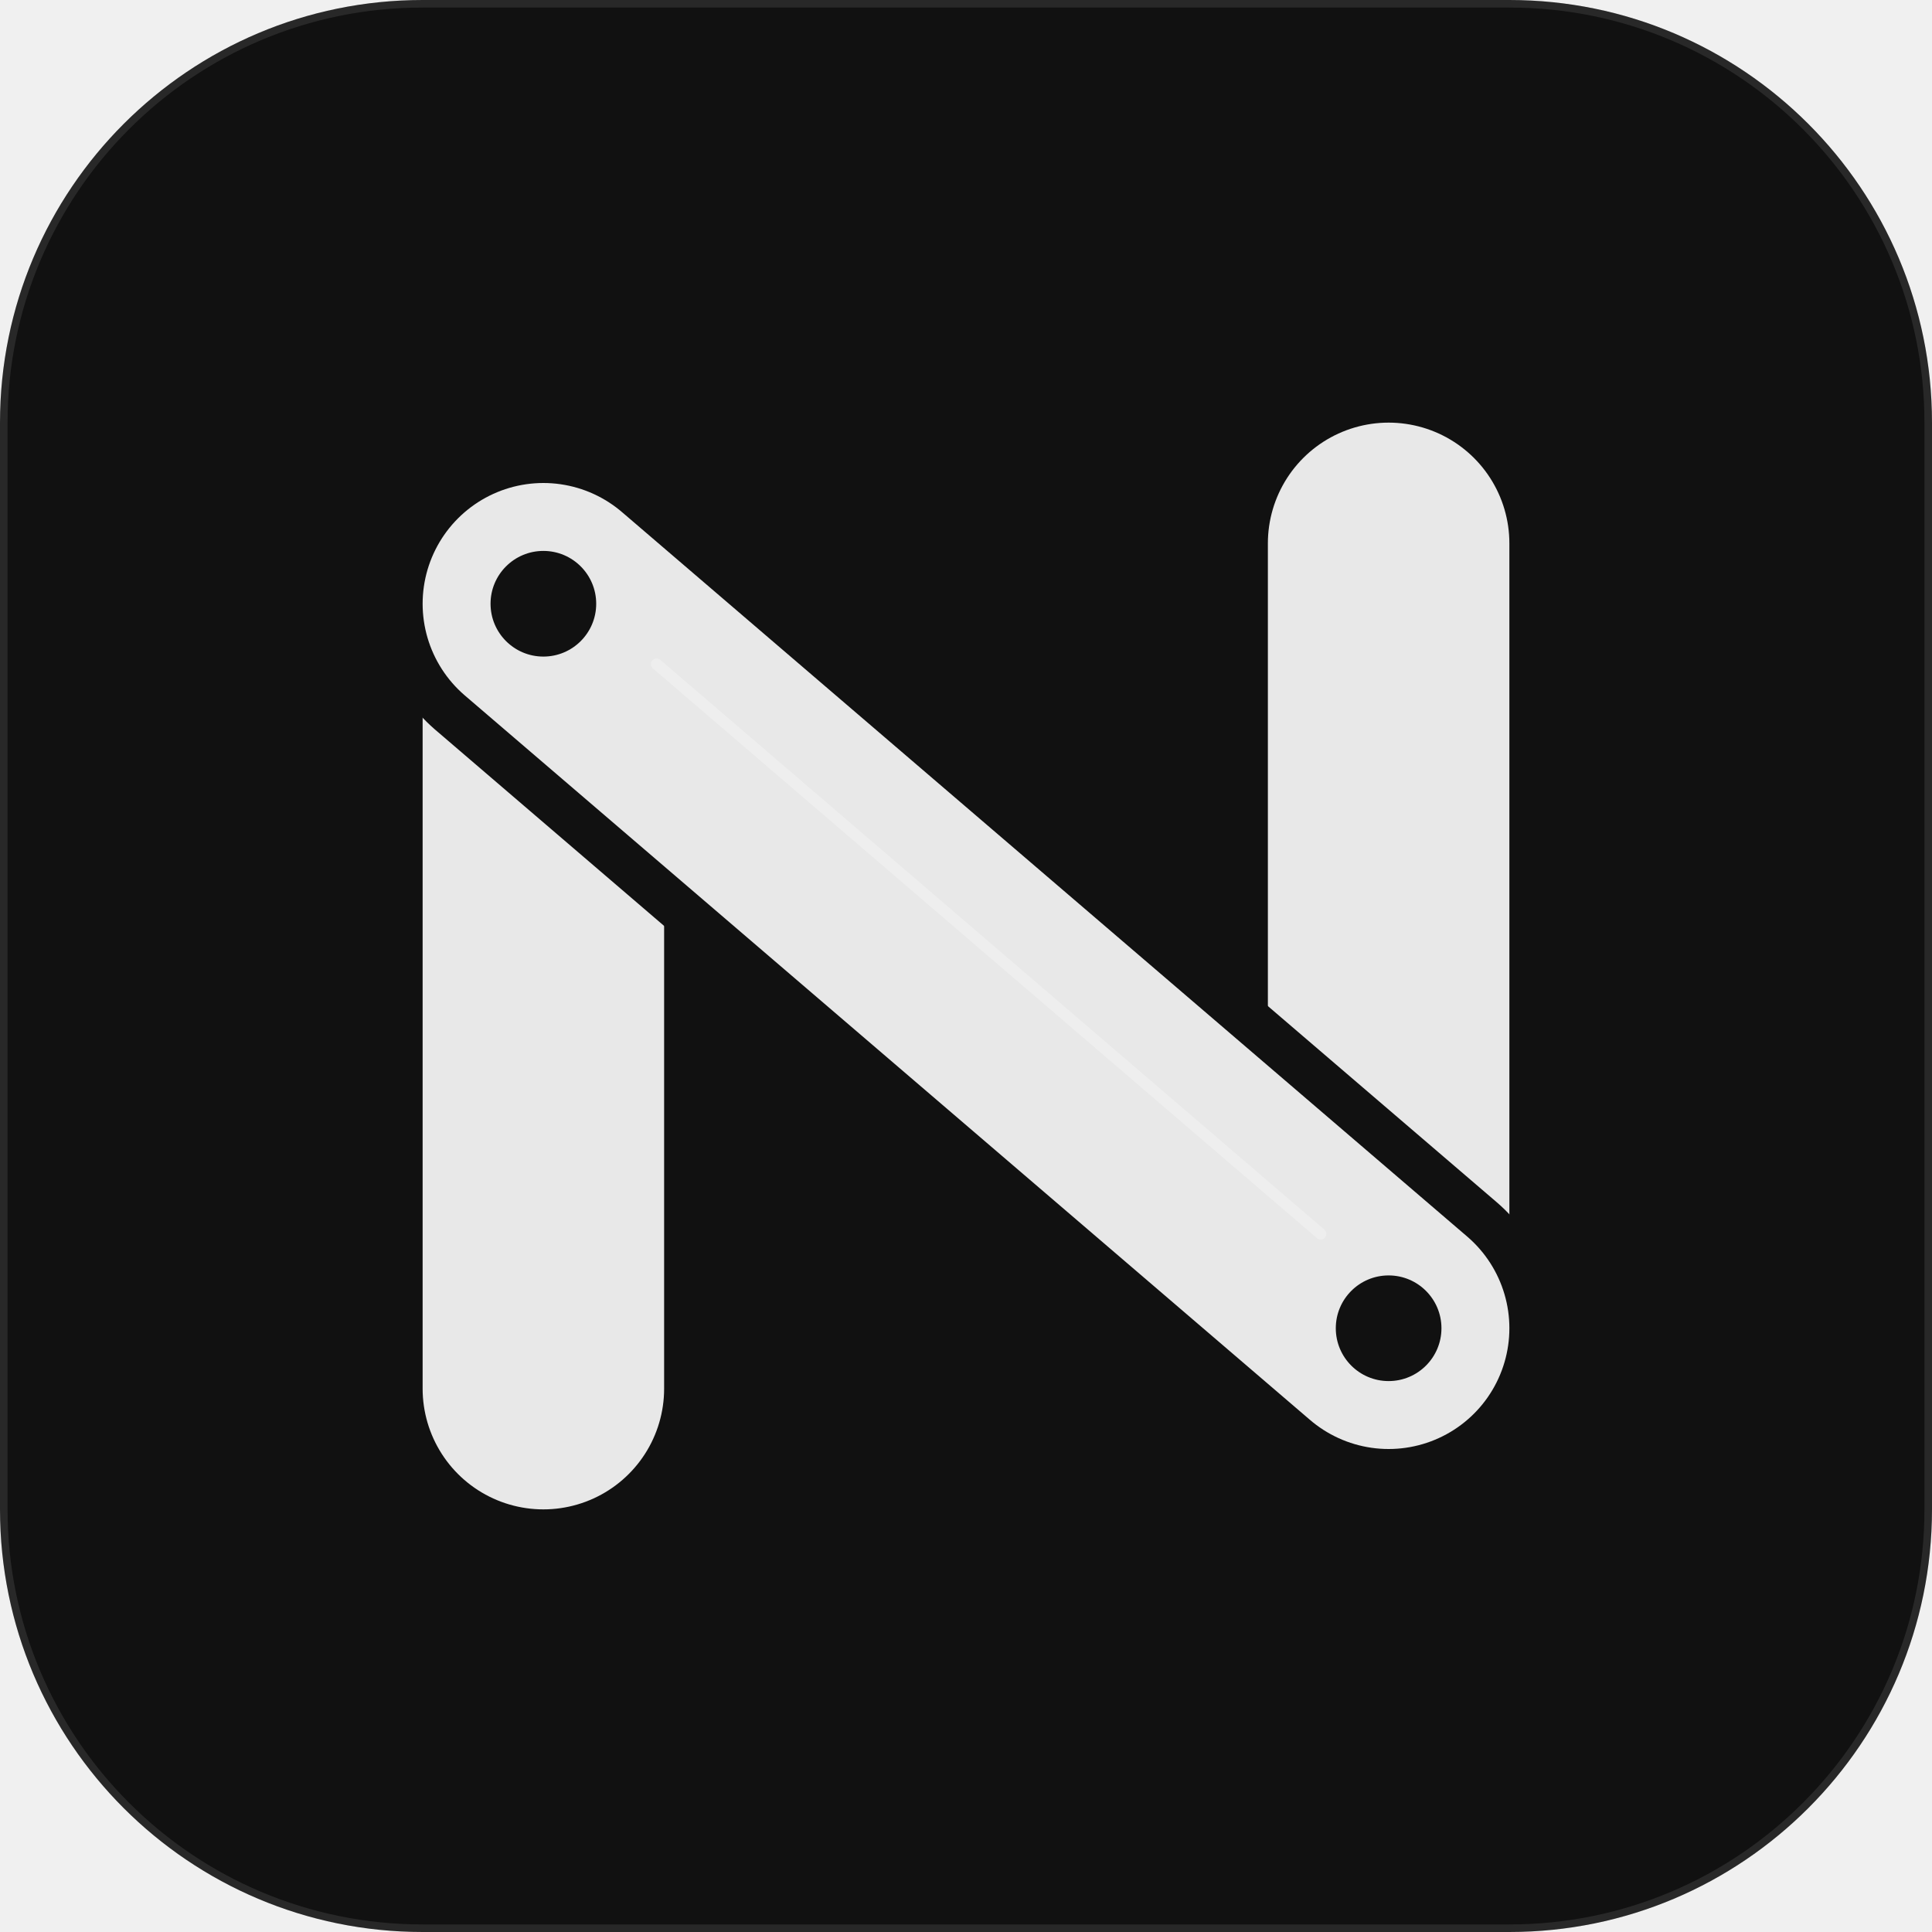
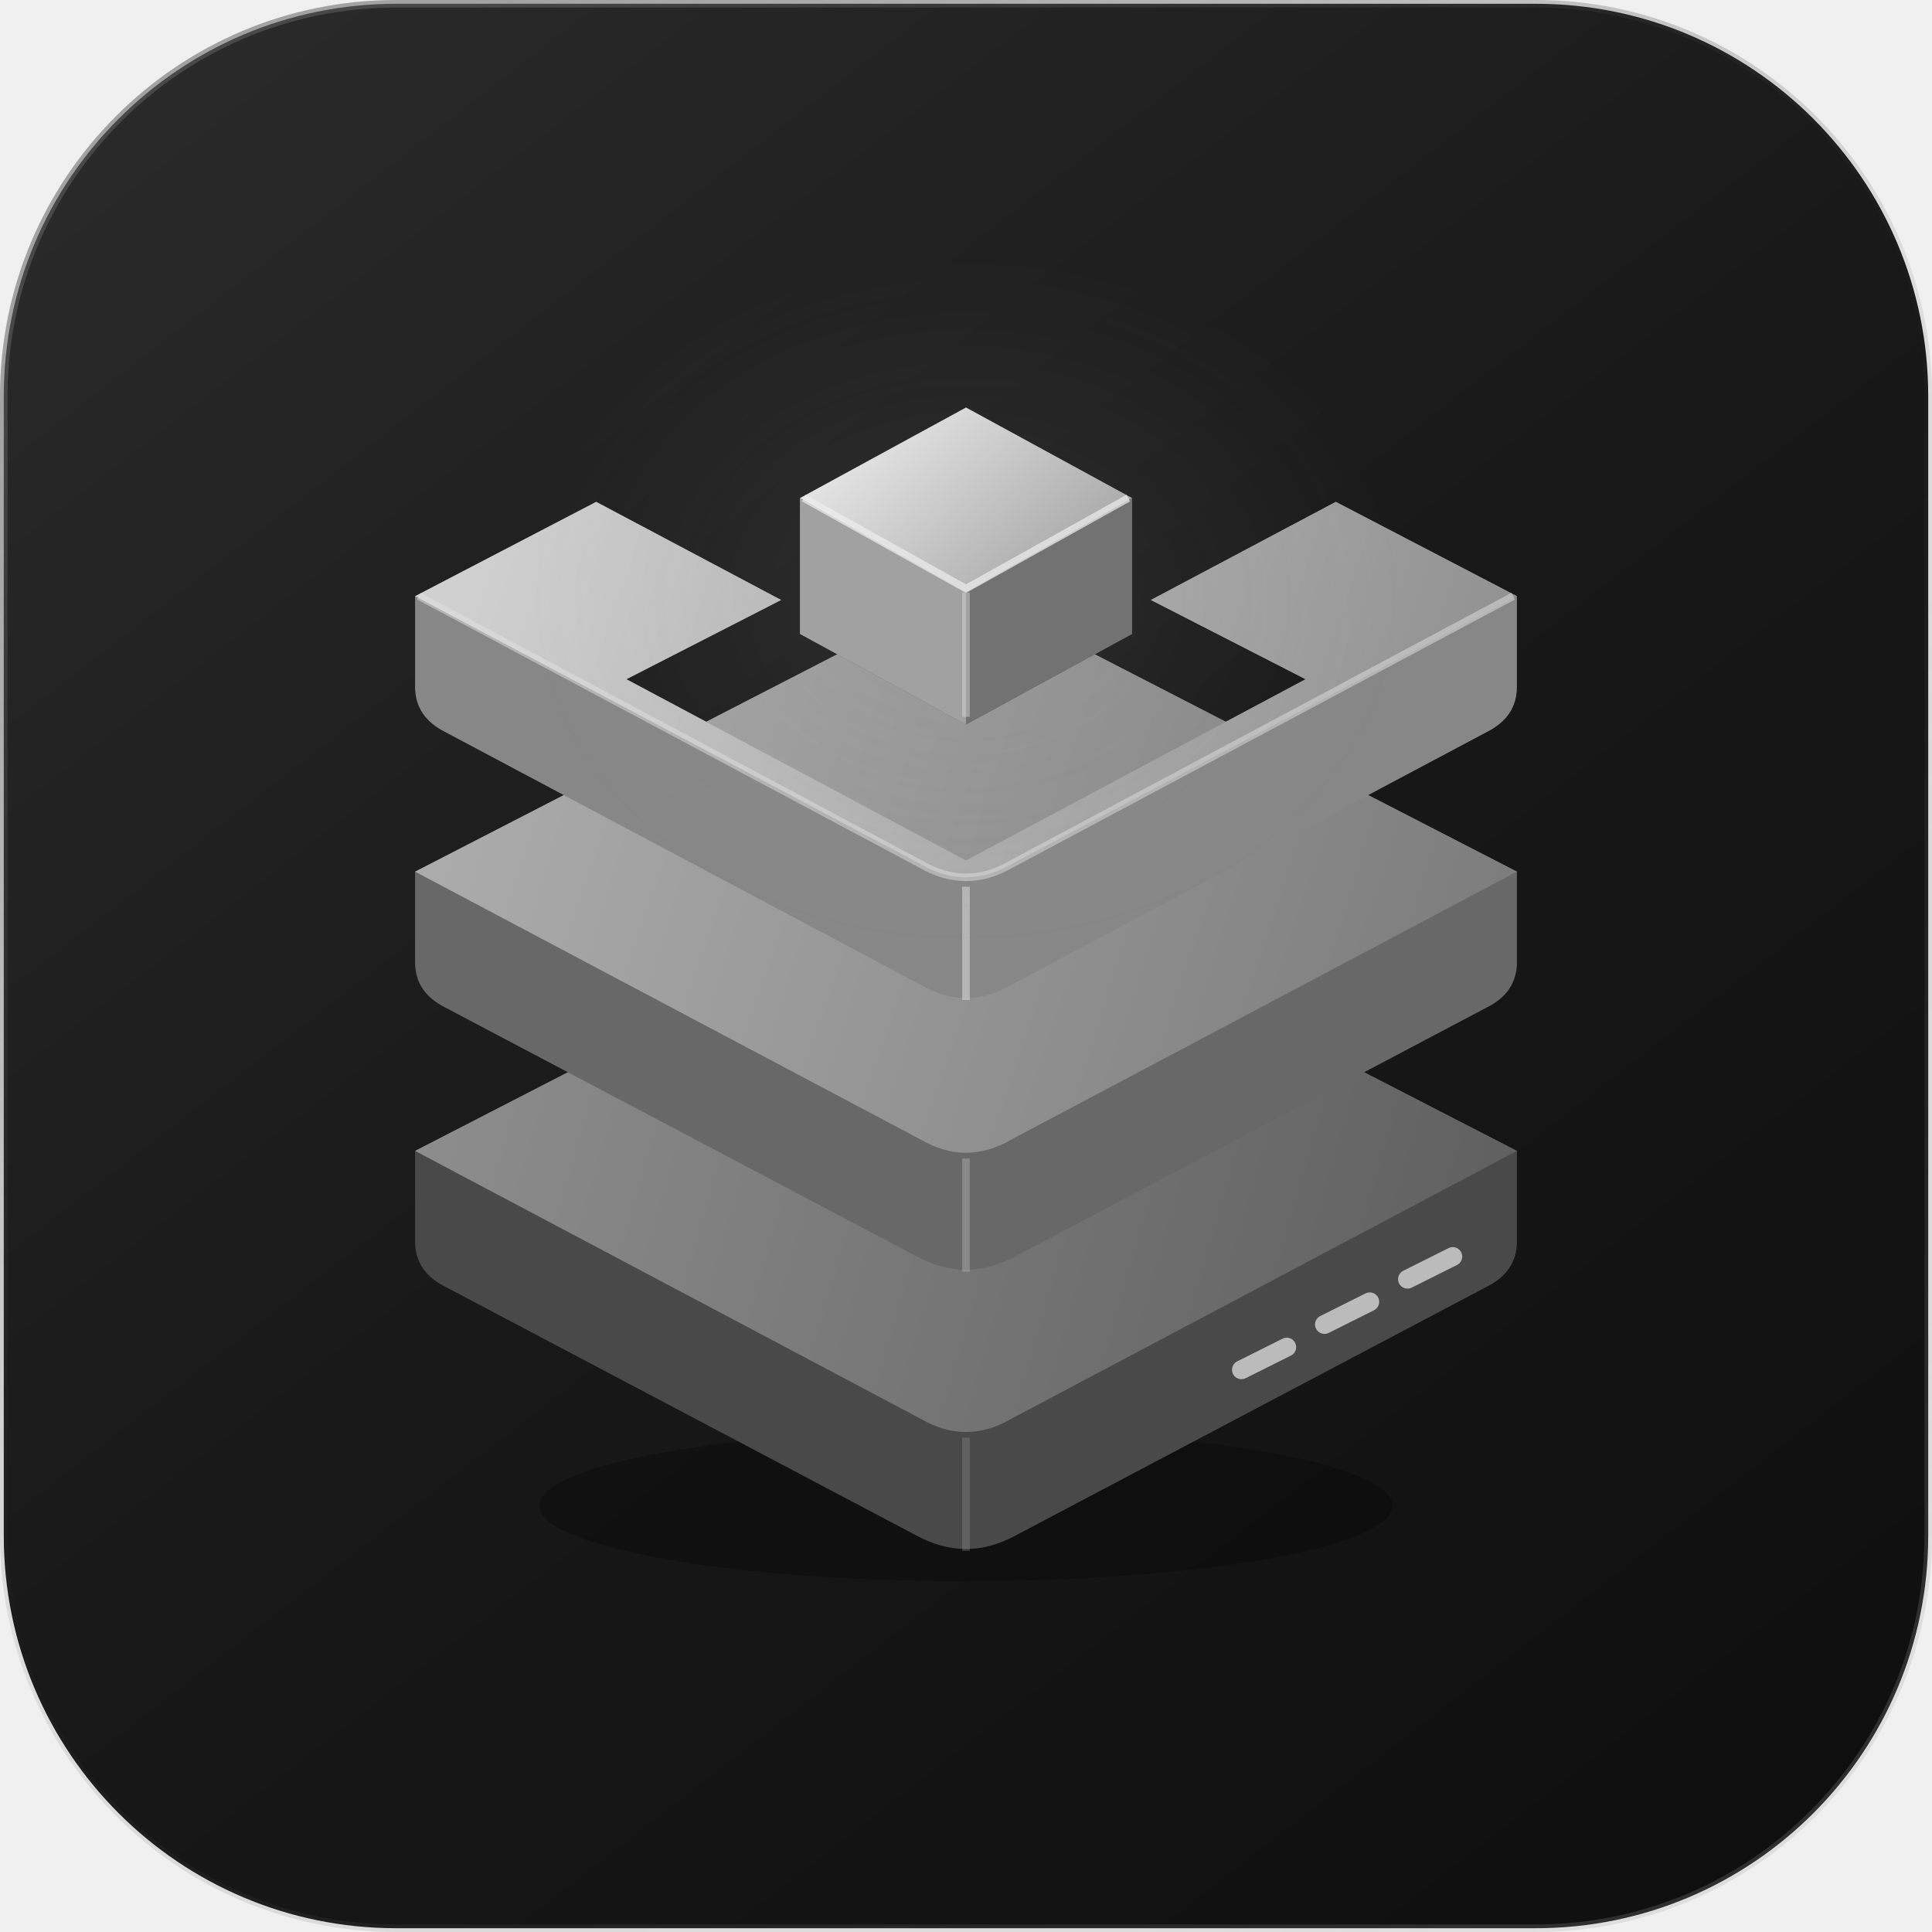
- <svg xmlns="http://www.w3.org/2000/svg" width="512" height="512" viewBox="0 0 512 512" fill="none" role="img" aria-labelledby="nichedb-title nichedb-desc">
+ <svg xmlns="http://www.w3.org/2000/svg" width="512" height="512" fill="none" aria-labelledby="title desc" role="img" viewBox="0 0 512 512">
  <defs>
-     <linearGradient id="nichedb-surface" x1="64" y1="0" x2="448" y2="512" gradientUnits="userSpaceOnUse">
-       <stop stop-color="#111111" />
-       <stop offset="1" stop-color="#111111" />
+     <linearGradient id="tile" x1="64" x2="448" y1="16" y2="512" gradientUnits="userSpaceOnUse">
+       <stop stop-color="#292929" />
+       <stop offset=".5" stop-color="#181818" />
+       <stop offset="1" stop-color="#0f0f0f" />
    </linearGradient>
-     <linearGradient id="nichedb-input" x1="144" y1="144" x2="144" y2="368" gradientUnits="userSpaceOnUse">
-       <stop stop-color="#e8e8e8" />
-       <stop offset="1" stop-color="#e8e8e8" />
+     <linearGradient id="edge" x1="92" x2="428" y1="24" y2="492" gradientUnits="userSpaceOnUse">
+       <stop stop-color="#626262" stop-opacity=".55" />
+       <stop offset=".48" stop-color="#313131" stop-opacity=".1" />
+       <stop offset="1" stop-color="#a1a1a1" stop-opacity=".22" />
    </linearGradient>
-     <linearGradient id="nichedb-bridge" x1="156" y1="152" x2="356" y2="360" gradientUnits="userSpaceOnUse">
-       <stop stop-color="#e8e8e8" />
-       <stop offset="0.45" stop-color="#e8e8e8" />
-       <stop offset="1" stop-color="#e8e8e8" />
+     <linearGradient id="gold" x1="117" x2="367" y1="172" y2="256" gradientUnits="userSpaceOnUse">
+       <stop stop-color="#d0d0d0" />
+       <stop offset=".48" stop-color="#b2b2b2" />
+       <stop offset="1" stop-color="#929292" />
    </linearGradient>
-     <linearGradient id="nichedb-output" x1="368" y1="144" x2="368" y2="368" gradientUnits="userSpaceOnUse">
-       <stop stop-color="#e8e8e8" />
-       <stop offset="1" stop-color="#e8e8e8" />
+     <linearGradient id="middle" x1="108" x2="398" y1="238" y2="332" gradientUnits="userSpaceOnUse">
+       <stop stop-color="#acacac" />
+       <stop offset="1" stop-color="#787878" />
    </linearGradient>
+     <linearGradient id="lower" x1="108" x2="396" y1="314" y2="396" gradientUnits="userSpaceOnUse">
+       <stop stop-color="#8d8d8d" />
+       <stop offset="1" stop-color="#5d5d5d" />
+     </linearGradient>
+     <linearGradient id="core" x1="215" x2="290" y1="120" y2="202" gradientUnits="userSpaceOnUse">
+       <stop stop-color="#eaeaea" />
+       <stop offset=".5" stop-color="#b6b6b6" />
+       <stop offset="1" stop-color="#838383" />
+     </linearGradient>
+     <radialGradient id="aura" cx="0" cy="0" r="1" gradientTransform="matrix(116 0 0 91 256 159)" gradientUnits="userSpaceOnUse">
+       <stop stop-color="#a1a1a1" stop-opacity=".13" />
+       <stop offset="1" stop-color="#a1a1a1" stop-opacity="0" />
+     </radialGradient>
  </defs>
-   <rect id="nichedb-background" width="512" height="512" rx="112" fill="url(#nichedb-surface)" />
-   <rect id="nichedb-rim" x="1" y="1" width="510" height="510" rx="111" stroke="#ffffff" stroke-opacity="0.1" stroke-width="2" />
-   <g id="nichedb-mark">
-     <path d="M144 368V160" stroke="url(#nichedb-input)" stroke-width="64" stroke-linecap="round" />
-     <path d="M368 144V352" stroke="url(#nichedb-output)" stroke-width="64" stroke-linecap="round" />
-     <path d="M144 160L368 352" stroke="#111111" stroke-width="88" stroke-linecap="round" />
-     <path d="M144 160L368 352" stroke="url(#nichedb-bridge)" stroke-width="64" stroke-linecap="round" />
-     <path d="M174 176L350 327" stroke="#ffffff" stroke-opacity="0.26" stroke-width="3" stroke-linecap="round" />
-     <circle cx="144" cy="160" r="14" fill="#111111" />
-     <circle cx="368" cy="352" r="14" fill="#111111" />
+   <g id="surface">
+     <rect width="510" height="510" x="1" y="1" fill="url(#tile)" rx="104" />
+     <rect width="510" height="510" x="1" y="1" stroke="url(#edge)" stroke-width="2" rx="104" />
+     <ellipse cx="256" cy="399" fill="#080808" opacity=".45" rx="113" ry="20" />
  </g>
+   <g id="data-lower">
+     <path fill="#494949" d="m110 305 134-69q12-6 24 0l134 69v24q0 8-8 12l-125 66q-13 7-26 0l-125-66q-8-4-8-12Z" />
+     <path fill="url(#lower)" d="m110 305 134-69q12-6 24 0l134 69-134 71q-12 7-24 0Z" />
+     <path stroke="#9c9c9c" stroke-opacity=".3" stroke-width="2" d="M256 381v30" />
+   </g>
+   <g id="data-middle">
+     <path fill="#686868" d="m110 231 134-69q12-6 24 0l134 69v24q0 8-8 12l-125 66q-13 7-26 0l-125-66q-8-4-8-12Z" />
+     <path fill="url(#middle)" d="m110 231 134-69q12-6 24 0l134 69-134 71q-12 7-24 0Z" />
+     <path stroke="#bcbcbc" stroke-opacity=".4" stroke-width="2" d="M256 307v30" />
+   </g>
+   <g id="data-upper">
+     <path fill="#878787" d="m110 158 48-25 49 26-41 21 90 48 90-48-41-21 49-26 48 25v24q0 8-8 12l-126 67q-12 7-24 0l-126-67q-8-4-8-12Z" />
+     <path fill="url(#gold)" d="m110 158 48-25 49 26-41 21 90 48 90-48-41-21 49-26 48 25-134 71q-12 7-24 0Z" />
+     <path stroke="#e2e2e2" stroke-opacity=".5" stroke-width="2" d="m111 158 133 71q12 7 24 0l133-71" />
+     <path stroke="#d0d0d0" stroke-opacity=".65" stroke-width="2" d="M256 235v30" />
+   </g>
+   <g id="agent-core">
+     <ellipse cx="256" cy="159" fill="url(#aura)" rx="116" ry="91" />
+     <path fill="#5e5e5e" d="m212 132 44-24 44 24v36l-44 24-44-24Z" />
+     <path fill="url(#core)" d="m212 132 44-24 44 24-44 25Z" />
+     <path fill="#a1a1a1" d="m212 132 44 25v35l-44-24Z" />
+     <path fill="#727272" d="m256 157 44-25v36l-44 24Z" />
+     <path stroke="#eee" stroke-opacity=".7" stroke-width="2" d="m213 132 43 24 43-24" />
+     <path stroke="#dadada" stroke-opacity=".45" stroke-width="2" d="M256 157v33" />
+   </g>
+   <path id="active-records" stroke="#bbb" stroke-linecap="round" stroke-width="5" d="m329 363 12-6m10-6 12-6m10-6 12-6" />
</svg>
